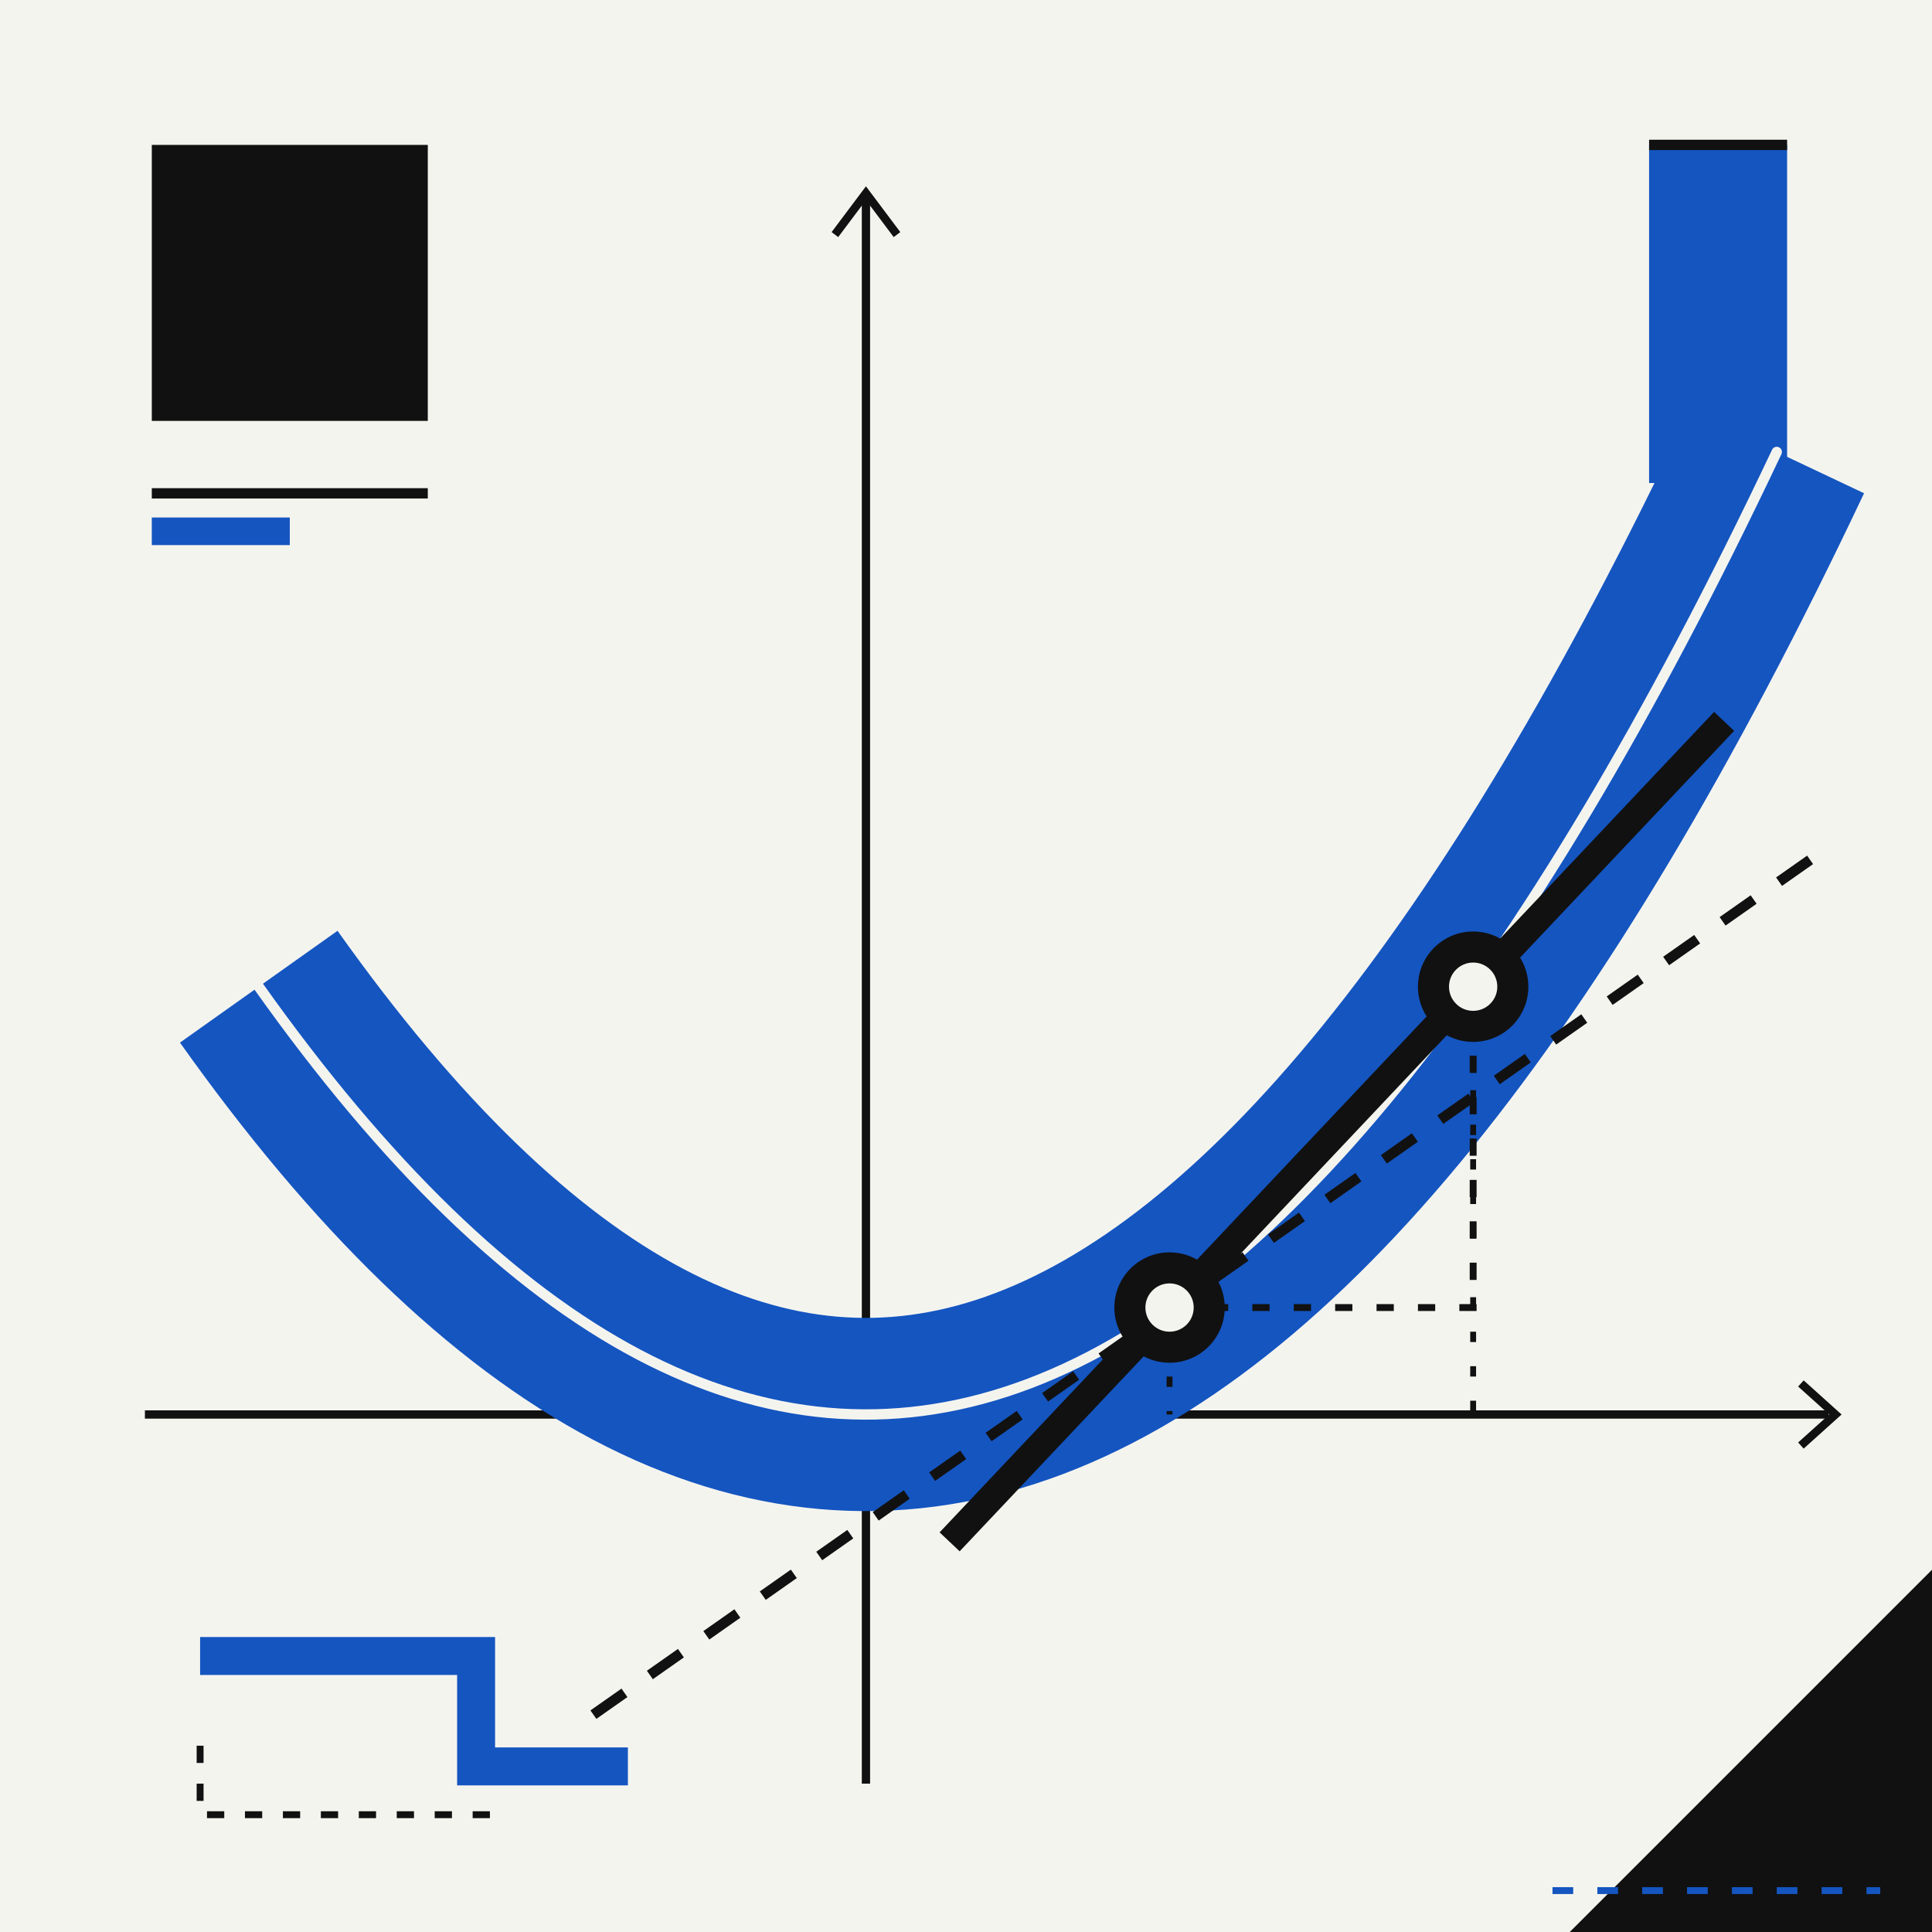
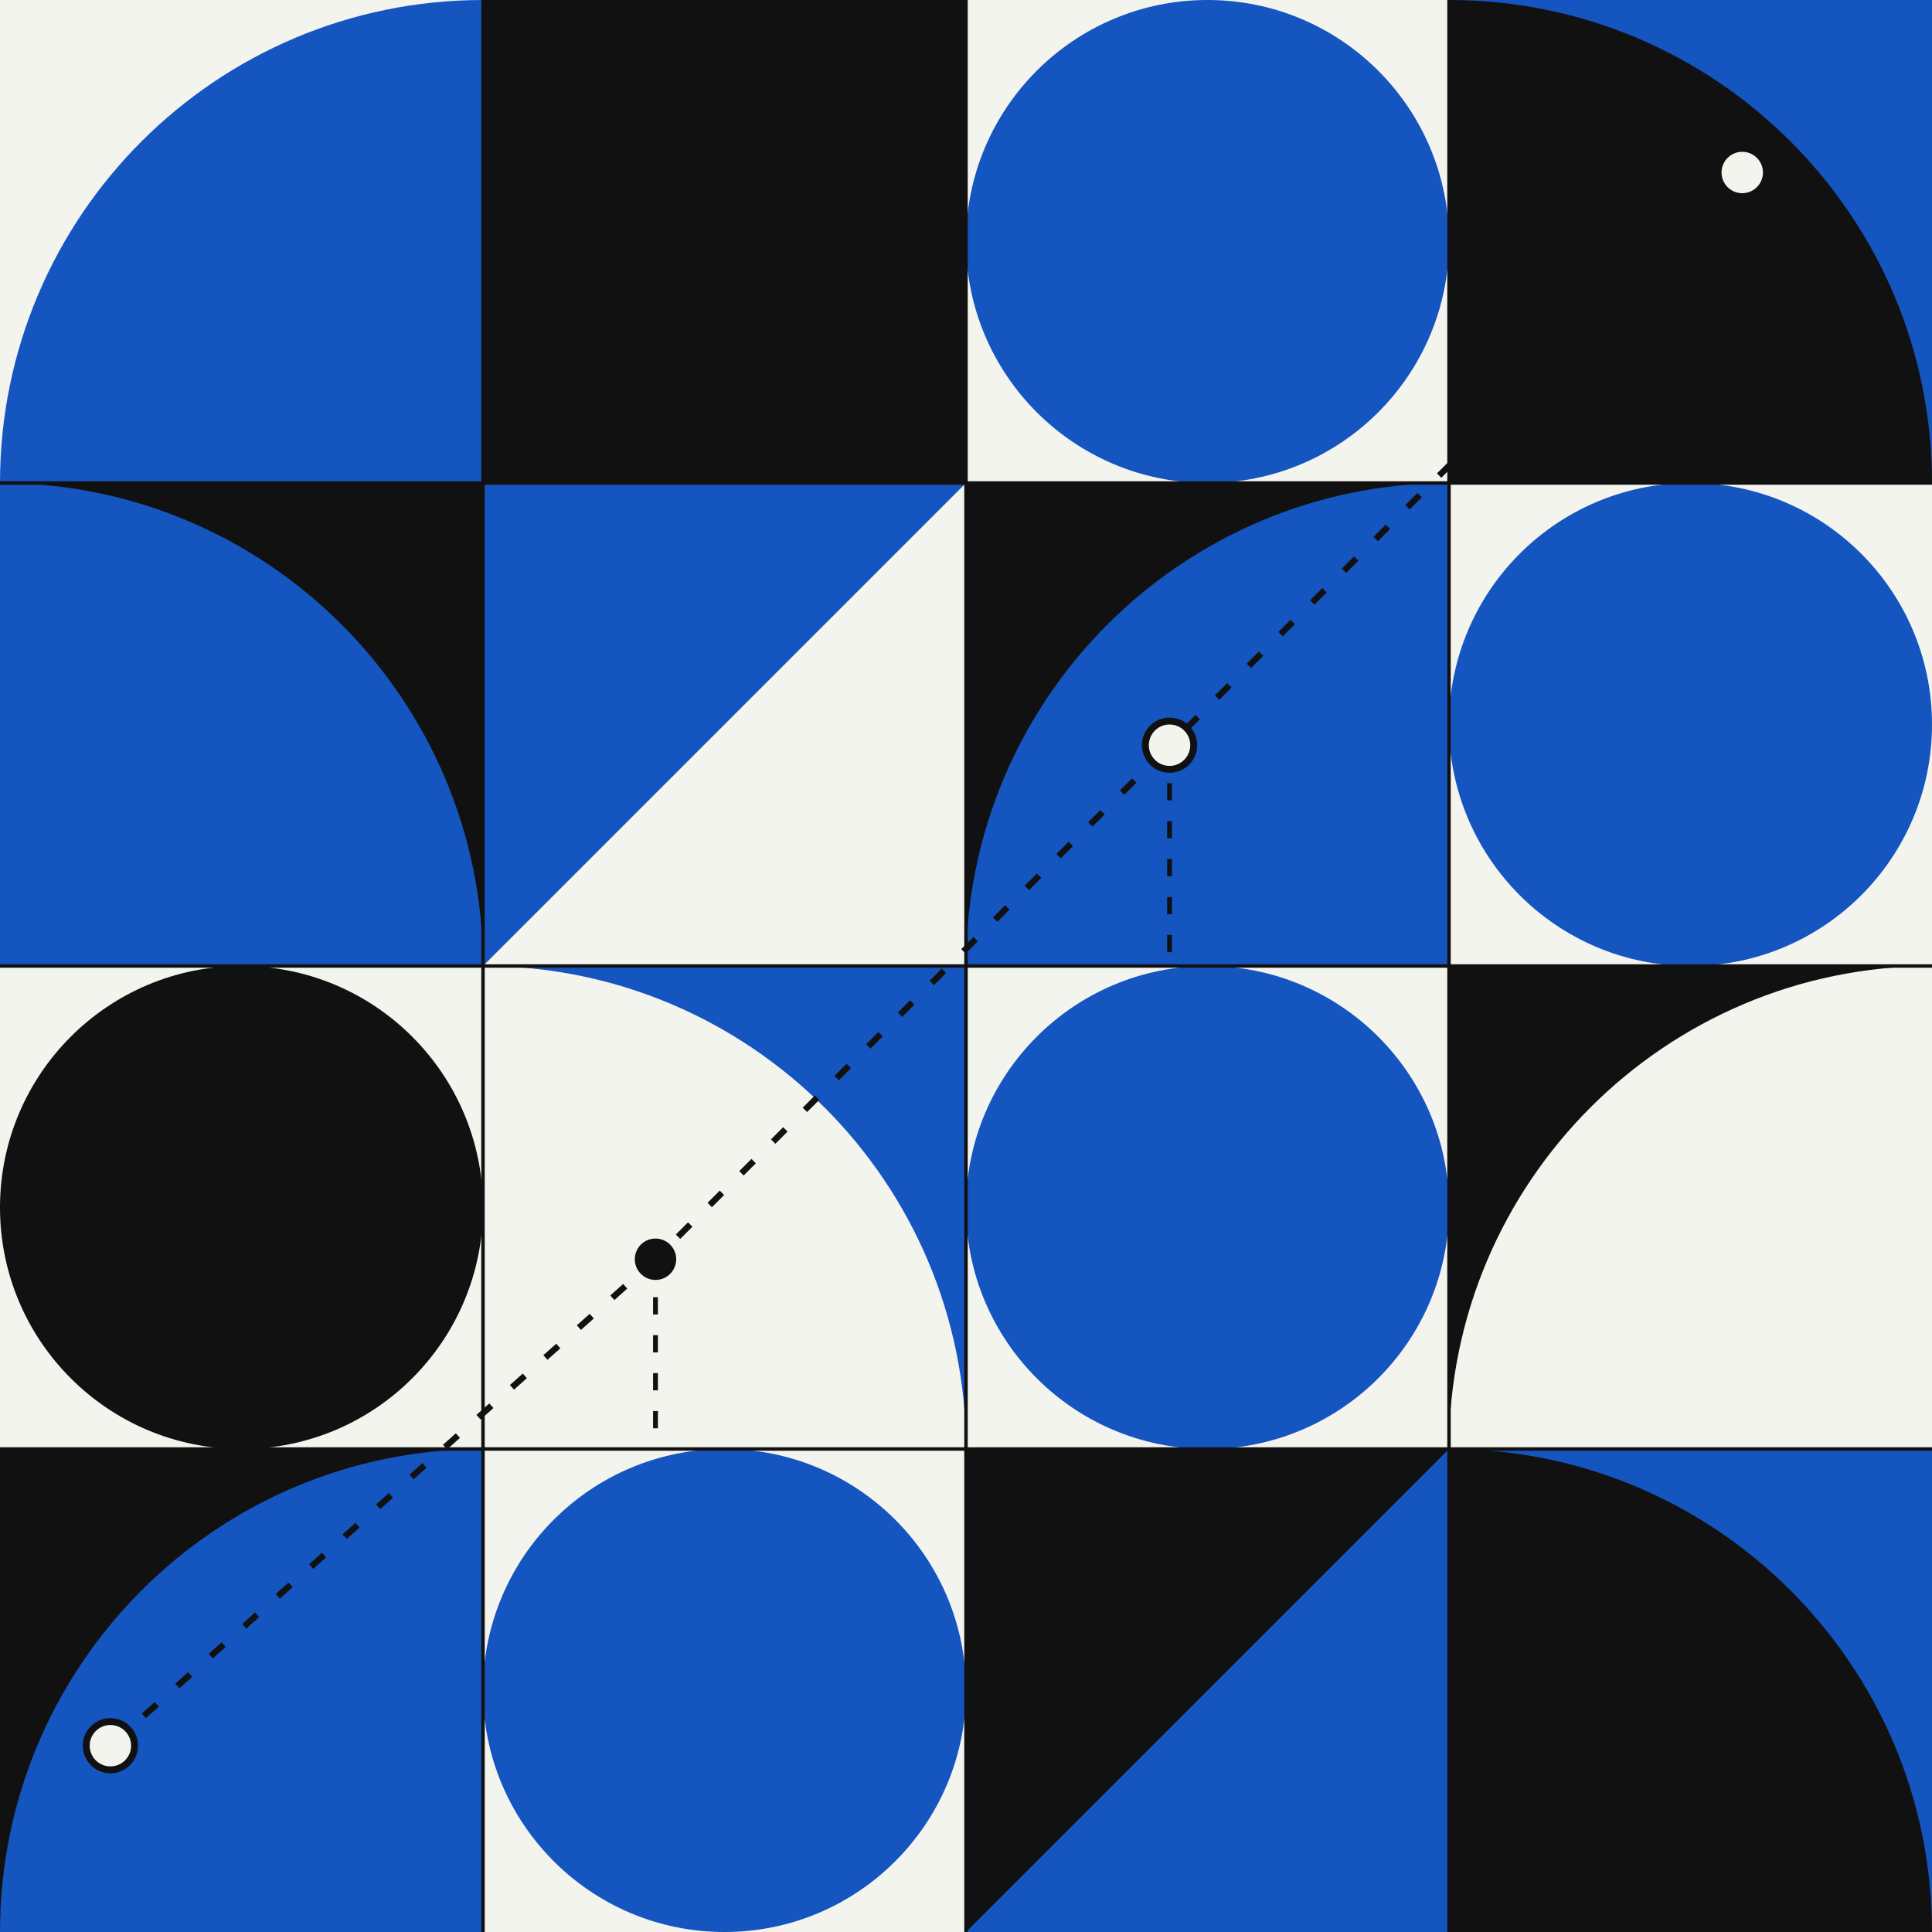
<svg xmlns="http://www.w3.org/2000/svg" viewBox="0 0 560 560" role="img" aria-labelledby="title desc">
  <rect width="560" height="560" fill="#F4F4EF" />
-   <path d="M44 42H124V122H44Z" fill="#111111" />
-   <path d="M44 143H124" stroke="#111111" stroke-width="3" />
-   <path d="M44 154H84" stroke="#1455C0" stroke-width="8" />
-   <path d="M478 42H518V140H478Z" fill="#1455C0" />
-   <path d="M478 42H518" stroke="#111111" stroke-width="3" />
-   <path d="M42 410H530M251 58V517" fill="none" stroke="#111111" stroke-width="2.4" />
-   <path d="M522 401L532 410L522 419M242 68L251 56L260 68" fill="none" stroke="#111111" stroke-width="2.4" />
-   <path d="M75 286Q295 596 515 131" fill="none" stroke="#1455C0" stroke-width="56" stroke-linecap="butt" />
-   <path d="M75 286Q295 596 515 131" fill="none" stroke="#F4F4EF" stroke-width="3" stroke-linecap="round" />
-   <path d="M172 497L525 249" fill="none" stroke="#111111" stroke-width="3" stroke-dasharray="11 9" />
-   <path d="M278 444L497 212" fill="none" stroke="#111111" stroke-width="8" stroke-linecap="square" />
-   <path d="M339 379H427V286" fill="none" stroke="#111111" stroke-width="2" stroke-dasharray="5 7" />
-   <path d="M339 379V410M427 286V410" fill="none" stroke="#111111" stroke-width="1.7" stroke-dasharray="3 7" />
-   <circle cx="339" cy="379" r="16" fill="#111111" />
-   <circle cx="339" cy="379" r="7" fill="#F4F4EF" />
-   <circle cx="427" cy="286" r="16" fill="#111111" />
-   <circle cx="427" cy="286" r="7" fill="#F4F4EF" />
-   <path d="M58 480H138V512H182" fill="none" stroke="#1455C0" stroke-width="11" />
-   <path d="M58 506V526H142" fill="none" stroke="#111111" stroke-width="2" stroke-dasharray="5 6" />
-   <path d="M455 560L560 455V560Z" fill="#111111" />
-   <path d="M450 548H545" stroke="#1455C0" stroke-width="2" stroke-dasharray="6 7" />
+   <path d="M0 0H140V140H0Z" fill="#1455C0" />
+   <path d="M0 140A140 140 0 0 1 140 0H0Z" fill="#F4F4EF" />
+   <path d="M140 0H280V140H140Z" fill="#111111" />
+   <circle cx="350" cy="70" r="70" fill="#1455C0" />
+   <path d="M420 0H560V140H420Z" fill="#1455C0" />
+   <path d="M420 0A140 140 0 0 1 560 140H420Z" fill="#111111" />
+   <path d="M0 140H140V280H0Z" fill="#111111" />
+   <path d="M0 140A140 140 0 0 1 140 280H0Z" fill="#1455C0" />
+   <path d="M140 140H280V280H140Z" fill="#1455C0" />
+   <path d="M140 280L280 140V280Z" fill="#F4F4EF" />
+   <path d="M280 140H420V280H280Z" fill="#111111" />
+   <path d="M280 280A140 140 0 0 1 420 140V280Z" fill="#1455C0" />
+   <circle cx="490" cy="210" r="70" fill="#1455C0" />
+   <circle cx="70" cy="350" r="70" fill="#111111" />
+   <path d="M140 280H280V420H140Z" fill="#1455C0" />
+   <path d="M140 280A140 140 0 0 1 280 420H140Z" fill="#F4F4EF" />
+   <circle cx="350" cy="350" r="70" fill="#1455C0" />
+   <path d="M420 280H560V420H420Z" fill="#111111" />
+   <path d="M420 420A140 140 0 0 1 560 280V420Z" fill="#F4F4EF" />
+   <path d="M0 420H140V560H0Z" fill="#111111" />
+   <path d="M0 560A140 140 0 0 1 140 420V560Z" fill="#1455C0" />
+   <circle cx="210" cy="490" r="70" fill="#1455C0" />
+   <path d="M280 420H420V560H280Z" fill="#111111" />
+   <path d="M280 560L420 420H420V560Z" fill="#1455C0" />
+   <path d="M420 420H560V560H420Z" fill="#1455C0" />
+   <path d="M420 420A140 140 0 0 1 560 560H420Z" fill="#111111" />
+   <path d="M0 140H560M0 280H560M0 420H560M140 0V560M280 0V560M420 0V560" fill="none" stroke="#111111" stroke-width="1" />
+   <path d="M32 506L190 365L339 216L505 50" fill="none" stroke="#111111" stroke-width="1.8" stroke-dasharray="5 8" />
+   <path d="M190 365V420M339 216V280" fill="none" stroke="#111111" stroke-width="1.4" stroke-dasharray="5 6" />
+   <circle cx="32" cy="506" r="7" fill="#F4F4EF" stroke="#111111" stroke-width="2" />
+   <circle cx="190" cy="365" r="7" fill="#111111" stroke="#F4F4EF" stroke-width="2" />
+   <circle cx="339" cy="216" r="7" fill="#F4F4EF" stroke="#111111" stroke-width="2" />
+   <circle cx="505" cy="50" r="7" fill="#F4F4EF" stroke="#111111" stroke-width="2" />
</svg>
